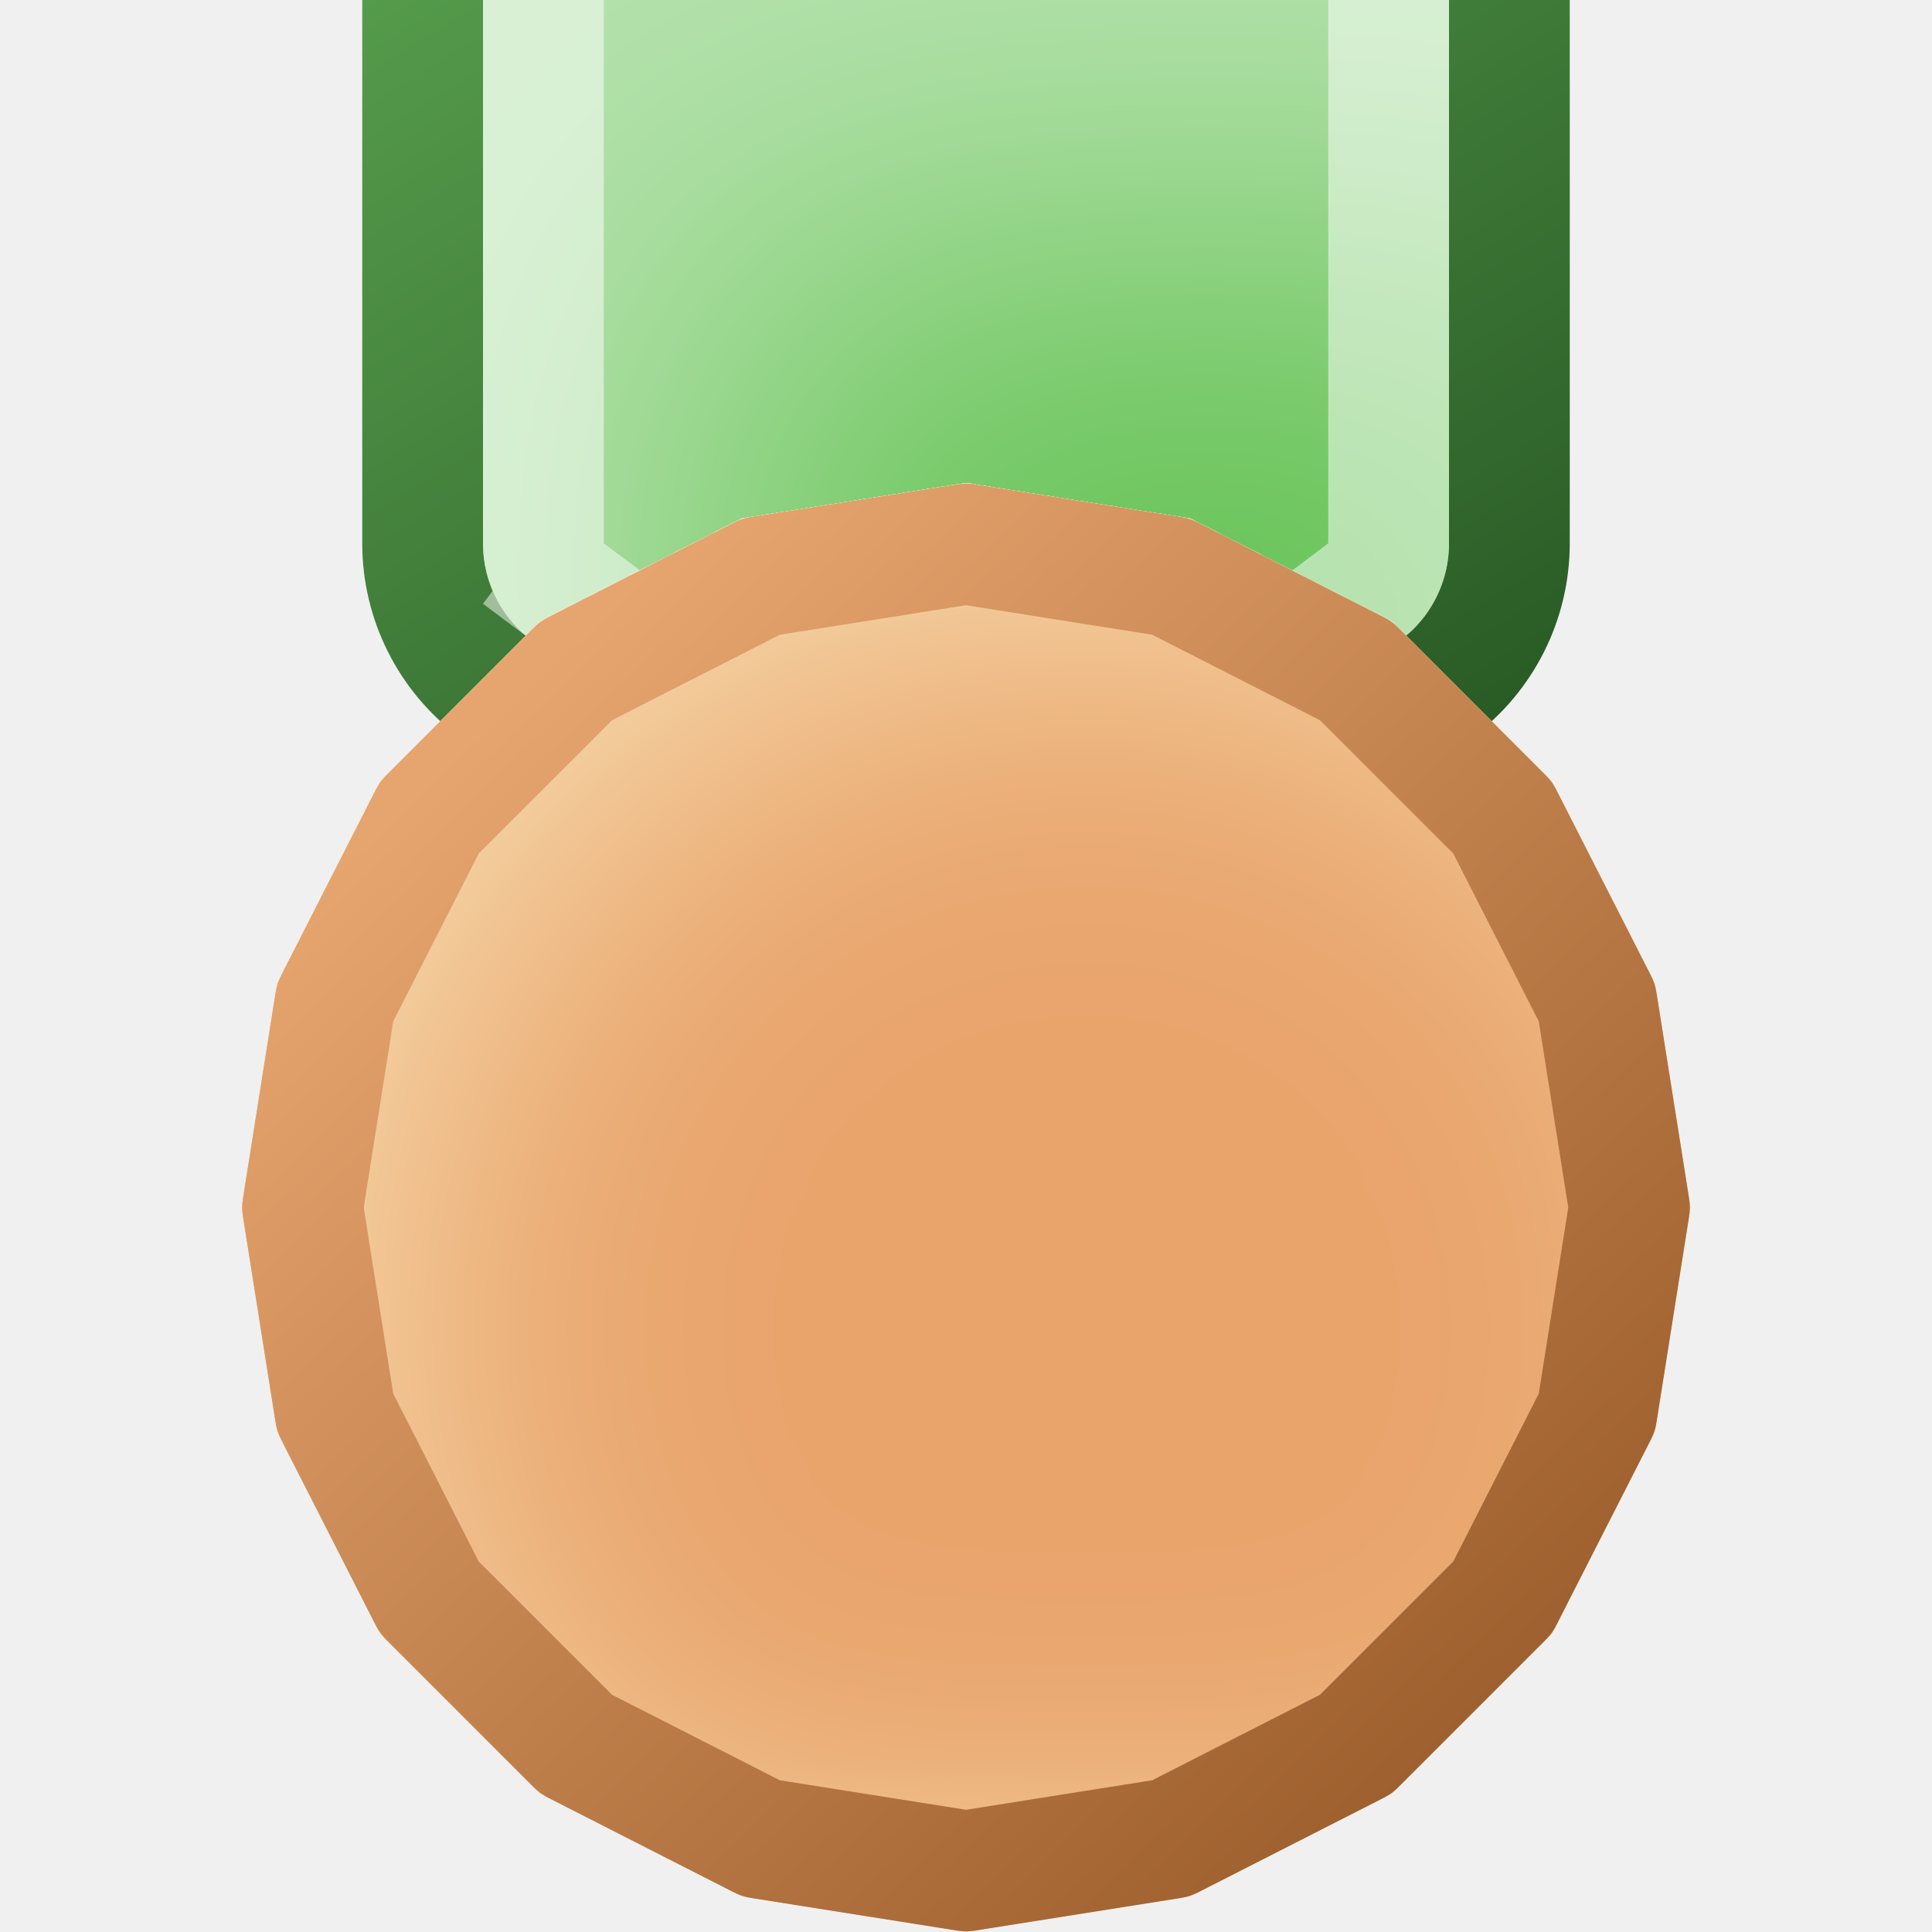
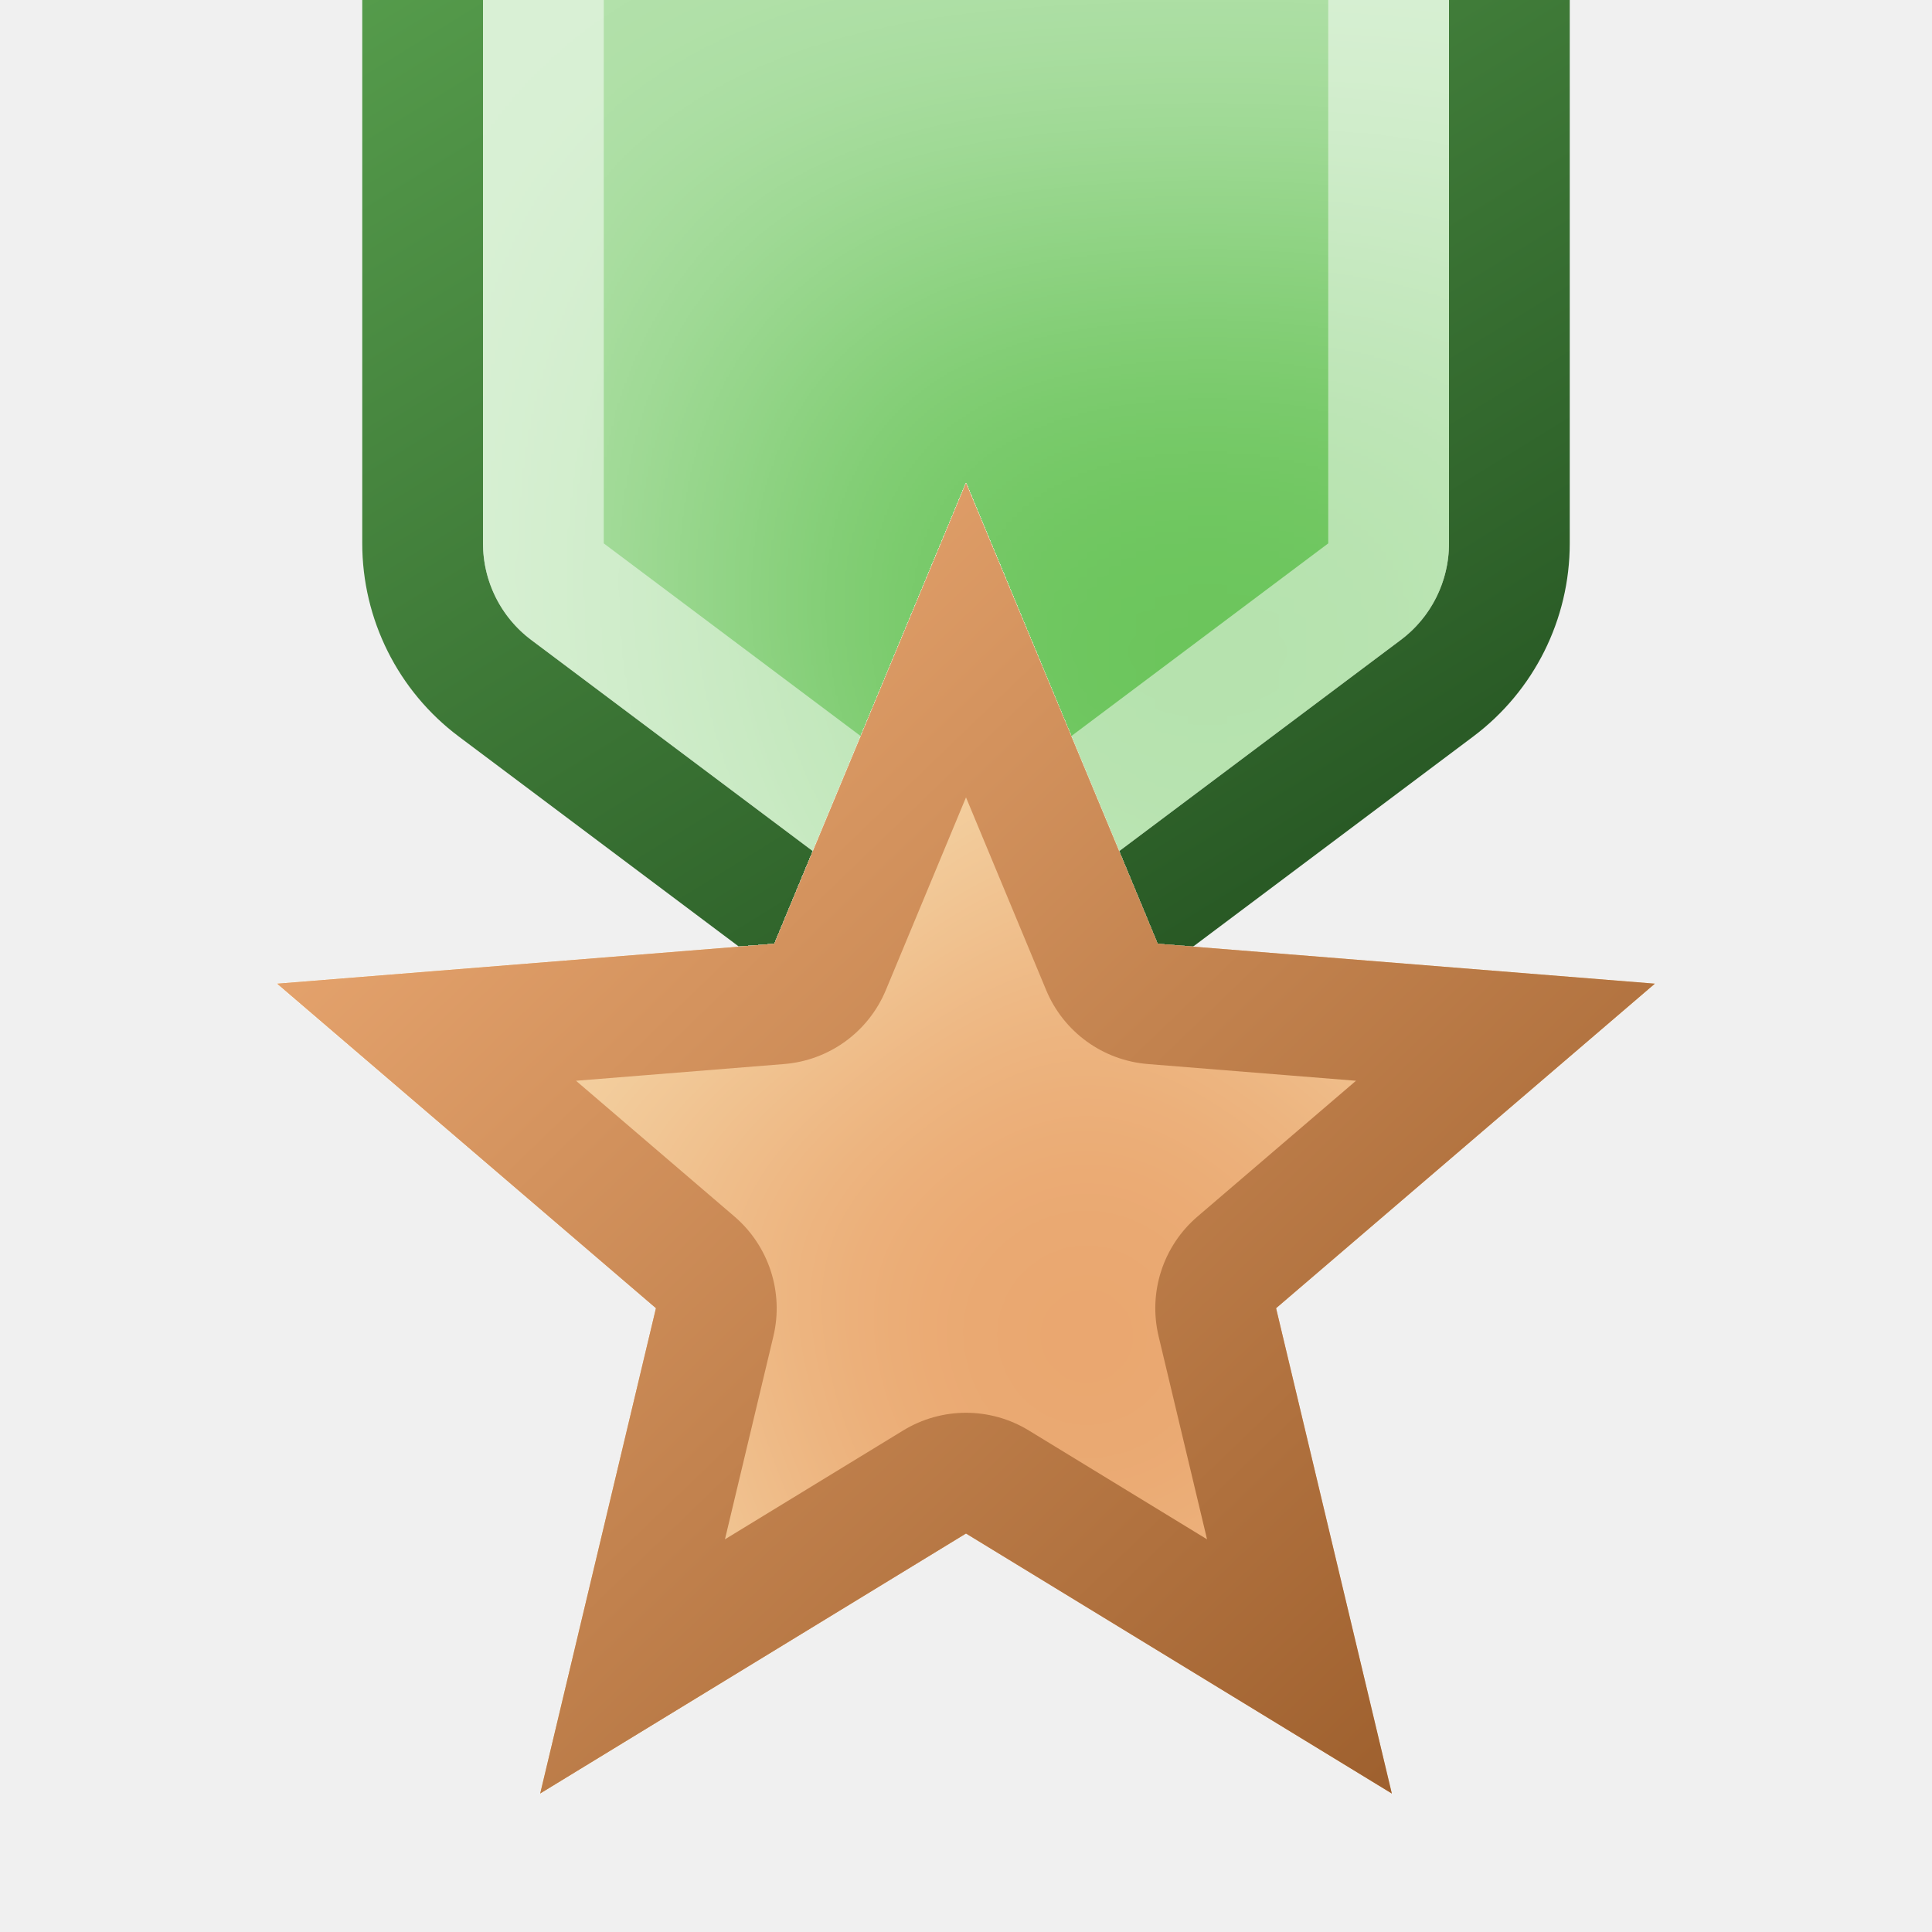
<svg xmlns="http://www.w3.org/2000/svg" width="16" height="16" viewBox="0 0 16 16" fill="none">
  <g clip-path="url(#clip0_146_4534)">
    <g filter="url(#filter0_i_146_4534)">
      <path d="M7.4 -4.55C7.756 -4.817 8.244 -4.817 8.6 -4.55L11.6 -2.3C11.852 -2.111 12 -1.815 12 -1.5V4.5C12 4.815 11.852 5.111 11.6 5.3L8.6 7.55C8.244 7.817 7.756 7.817 7.4 7.55L4.4 5.3C4.148 5.111 4 4.815 4 4.5V-1.5C4 -1.815 4.148 -2.111 4.4 -2.3L7.4 -4.55Z" fill="#69C459" />
    </g>
-     <path d="M8.9 -4.95C8.367 -5.35 7.633 -5.35 7.1 -4.95L4.1 -2.7C3.722 -2.417 3.5 -1.972 3.5 -1.5V4.5C3.5 4.972 3.722 5.417 4.1 5.7L7.1 7.95C7.633 8.35 8.367 8.35 8.9 7.95L11.9 5.7C12.278 5.417 12.5 4.972 12.5 4.5V-1.5C12.5 -1.972 12.278 -2.417 11.9 -2.7L8.9 -4.95Z" stroke="url(#paint0_linear_146_4534)" stroke-linejoin="round" />
-     <path d="M7.7 -4.15C7.878 -4.283 8.122 -4.283 8.3 -4.15L11.3 -1.9C11.426 -1.806 11.5 -1.657 11.5 -1.5V4.5C11.5 4.657 11.426 4.806 11.3 4.9L8.3 7.15C8.122 7.283 7.878 7.283 7.7 7.15L4.7 4.9L4.4 5.3L4.7 4.9C4.574 4.806 4.5 4.657 4.5 4.5V-1.5C4.5 -1.657 4.574 -1.806 4.7 -1.9L7.7 -4.15Z" stroke="white" stroke-opacity="0.5" style="mix-blend-mode:hard-light" />
+     <path d="M7.1 -4.95C7.633 -5.35 8.367 -5.35 8.9 -4.95L11.9 -2.7C12.278 -2.417 12.5 -1.972 12.5 -1.5V4.5C12.5 4.972 12.278 5.417 11.9 5.7L8.9 7.95C8.367 8.35 7.633 8.35 7.1 7.95L4.1 5.7C3.722 5.417 3.5 4.972 3.5 4.5V-1.5C3.5 -1.972 3.722 -2.417 4.1 -2.7L7.1 -4.95Z" stroke="url(#paint0_linear_146_4534)" stroke-linejoin="round" />
+     <path d="M7.7 -4.15C7.878 -4.283 8.122 -4.283 8.3 -4.15L11.3 -1.9C11.426 -1.806 11.5 -1.657 11.5 -1.5V4.5C11.5 4.657 11.426 4.806 11.3 4.9L8.3 7.15C8.122 7.283 7.878 7.283 7.7 7.15L4.7 4.9C4.574 4.806 4.5 4.657 4.5 4.5V-1.5C4.5 -1.657 4.574 -1.806 4.7 -1.9L7.7 -4.15Z" stroke="white" stroke-opacity="0.5" style="mix-blend-mode:hard-light" />
+     <mask id="path-4-inside-1_146_4534" fill="white">
+       <path d="M8 4L9.587 7.816L13.706 8.146L10.568 10.834L11.527 14.854L8 12.7L4.473 14.854L5.432 10.834L2.294 8.146L6.413 7.816L8 4Z" />
+     </mask>
    <g filter="url(#filter1_i_146_4534)">
-       <path d="M8 4L9.854 4.294L11.527 5.146L12.854 6.473L13.706 8.146L14 10L13.706 11.854L12.854 13.527L11.527 14.854L9.854 15.706L8 16L6.146 15.706L4.473 14.854L3.146 13.527L2.294 11.854L2 10L2.294 8.146L3.146 6.473L4.473 5.146L6.146 4.294L8 4Z" fill="#E9A46C" />
+       <path d="M8 4L9.587 7.816L13.706 8.146L10.568 10.834L11.527 14.854L8 12.7L4.473 14.854L5.432 10.834L2.294 8.146L6.413 7.816L8 4Z" fill="#E9A46C" />
    </g>
-     <path d="M6.302 4.775L8 4.506L9.698 4.775L11.229 5.555L12.445 6.771L13.225 8.302L13.494 10L13.225 11.698L12.445 13.229L11.229 14.445L9.698 15.225L8 15.494L6.302 15.225L4.771 14.445L3.555 13.229L2.775 11.698L2.506 10L2.775 8.302L3.555 6.771L4.771 5.555L6.302 4.775Z" stroke="url(#paint1_linear_146_4534)" stroke-linejoin="round" />
+     <path d="M8 4L8.923 3.616L8 1.396L7.077 3.616L8 4ZM9.587 7.816L8.664 8.2C8.808 8.546 9.133 8.782 9.507 8.812L9.587 7.816ZM13.706 8.146L14.357 8.905L16.183 7.341L13.786 7.149L13.706 8.146ZM10.568 10.834L9.917 10.075C9.632 10.319 9.508 10.702 9.595 11.066L10.568 10.834ZM11.527 14.854L11.005 15.707L13.057 16.961L12.499 14.622L11.527 14.854ZM8 12.7L8.521 11.847C8.201 11.651 7.799 11.651 7.479 11.847L8 12.7ZM4.473 14.854L3.501 14.622L2.943 16.961L4.995 15.707L4.473 14.854ZM5.432 10.834L6.405 11.066C6.492 10.702 6.367 10.319 6.083 10.075L5.432 10.834ZM2.294 8.146L2.214 7.149L-0.183 7.341L1.643 8.905L2.294 8.146ZM6.413 7.816L6.493 8.812C6.867 8.782 7.192 8.546 7.336 8.2L6.413 7.816ZM8 4L7.077 4.384L8.664 8.2L9.587 7.816L10.51 7.432L8.923 3.616L8 4ZM9.587 7.816L9.507 8.812L13.626 9.143L13.706 8.146L13.786 7.149L9.667 6.819L9.587 7.816ZM13.706 8.146L13.056 7.386L9.917 10.075L10.568 10.834L11.218 11.594L14.357 8.905L13.706 8.146ZM10.568 10.834L9.595 11.066L10.554 15.086L11.527 14.854L12.499 14.622L11.54 10.602L10.568 10.834ZM11.527 14.854L12.048 14.001L8.521 11.847L8 12.7L7.479 13.553L11.005 15.707L11.527 14.854ZM8 12.7L7.479 11.847L3.952 14.001L4.473 14.854L4.995 15.707L8.521 13.553L8 12.7ZM4.473 14.854L5.446 15.086L6.405 11.066L5.432 10.834L4.459 10.602L3.501 14.622L4.473 14.854ZM5.432 10.834L6.083 10.075L2.944 7.386L2.294 8.146L1.643 8.905L4.782 11.594L5.432 10.834ZM2.294 8.146L2.374 9.143L6.493 8.812L6.413 7.816L6.333 6.819L2.214 7.149L2.294 8.146ZM6.413 7.816L7.336 8.2L8.923 4.384L8 4L7.077 3.616L5.49 7.432L6.413 7.816Z" fill="url(#paint1_linear_146_4534)" mask="url(#path-4-inside-1_146_4534)" />
  </g>
  <defs>
    <filter id="filter0_i_146_4534" x="3" y="-5.75" width="12" height="16.5" filterUnits="userSpaceOnUse" color-interpolation-filters="sRGB">
      <feFlood flood-opacity="0" result="BackgroundImageFix" />
      <feBlend mode="normal" in="SourceGraphic" in2="BackgroundImageFix" result="shape" />
      <feColorMatrix in="SourceAlpha" type="matrix" values="0 0 0 0 0 0 0 0 0 0 0 0 0 0 0 0 0 0 127 0" result="hardAlpha" />
      <feOffset dx="2" dy="2" />
      <feGaussianBlur stdDeviation="2.5" />
      <feComposite in2="hardAlpha" operator="arithmetic" k2="-1" k3="1" />
      <feColorMatrix type="matrix" values="0 0 0 0 1 0 0 0 0 1 0 0 0 0 1 0 0 0 0.5 0" />
      <feBlend mode="hard-light" in2="shape" result="effect1_innerShadow_146_4534" />
    </filter>
-     <filter id="filter1_i_146_4534" x="2" y="4" width="13" height="13" filterUnits="userSpaceOnUse" color-interpolation-filters="sRGB">
+     <filter id="filter1_i_146_4534" x="2.294" y="4" width="12.413" height="11.854" filterUnits="userSpaceOnUse" color-interpolation-filters="sRGB">
      <feFlood flood-opacity="0" result="BackgroundImageFix" />
      <feBlend mode="normal" in="SourceGraphic" in2="BackgroundImageFix" result="shape" />
      <feColorMatrix in="SourceAlpha" type="matrix" values="0 0 0 0 0 0 0 0 0 0 0 0 0 0 0 0 0 0 127 0" result="hardAlpha" />
      <feOffset dx="1" dy="1" />
      <feGaussianBlur stdDeviation="1.5" />
      <feComposite in2="hardAlpha" operator="arithmetic" k2="-1" k3="1" />
      <feColorMatrix type="matrix" values="0 0 0 0 1 0 0 0 0 1 0 0 0 0 1 0 0 0 0.66 0" />
      <feBlend mode="overlay" in2="shape" result="effect1_innerShadow_146_4534" />
    </filter>
    <linearGradient id="paint0_linear_146_4534" x1="12" y1="8" x2="4" y2="-5" gradientUnits="userSpaceOnUse">
      <stop stop-color="#235120" />
      <stop offset="1" stop-color="#65B359" />
    </linearGradient>
    <linearGradient id="paint1_linear_146_4534" x1="4.4" y1="5.6" x2="12.464" y2="13.967" gradientUnits="userSpaceOnUse">
      <stop stop-color="#E6A46E" />
      <stop offset="1" stop-color="#9E602E" />
    </linearGradient>
    <clipPath id="clip0_146_4534">
      <rect width="16" height="16" fill="white" />
    </clipPath>
  </defs>
</svg>
